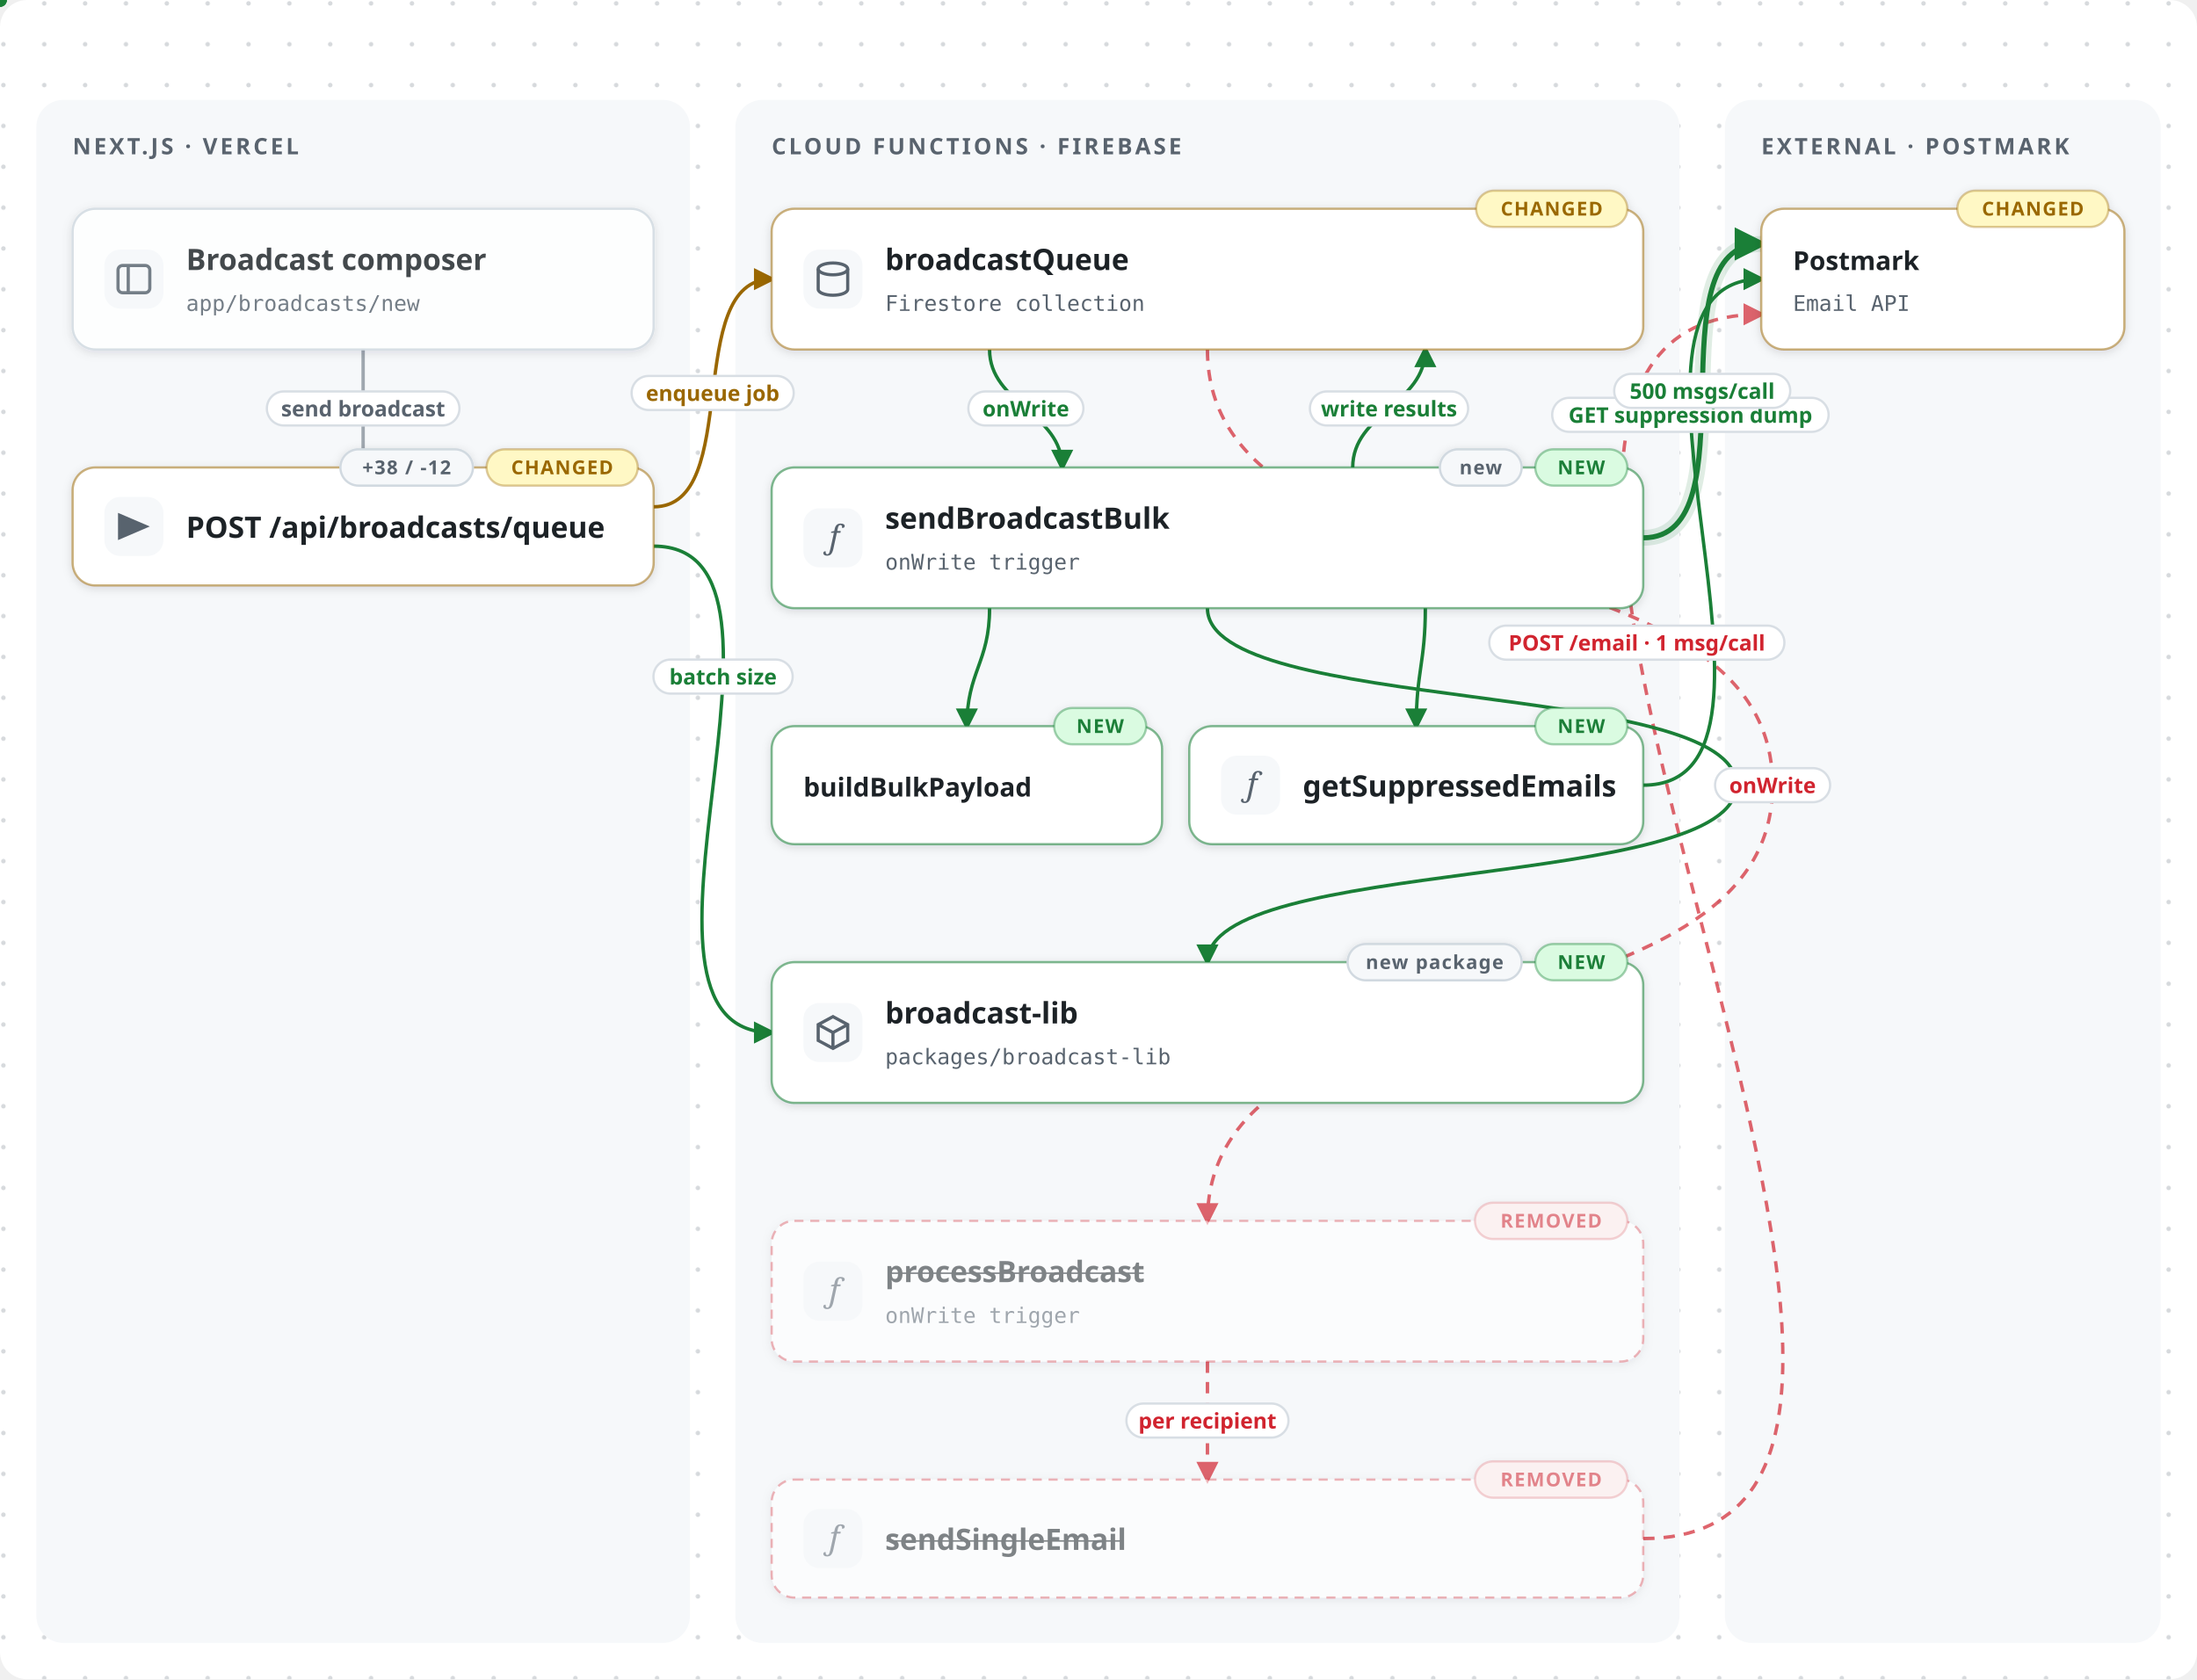
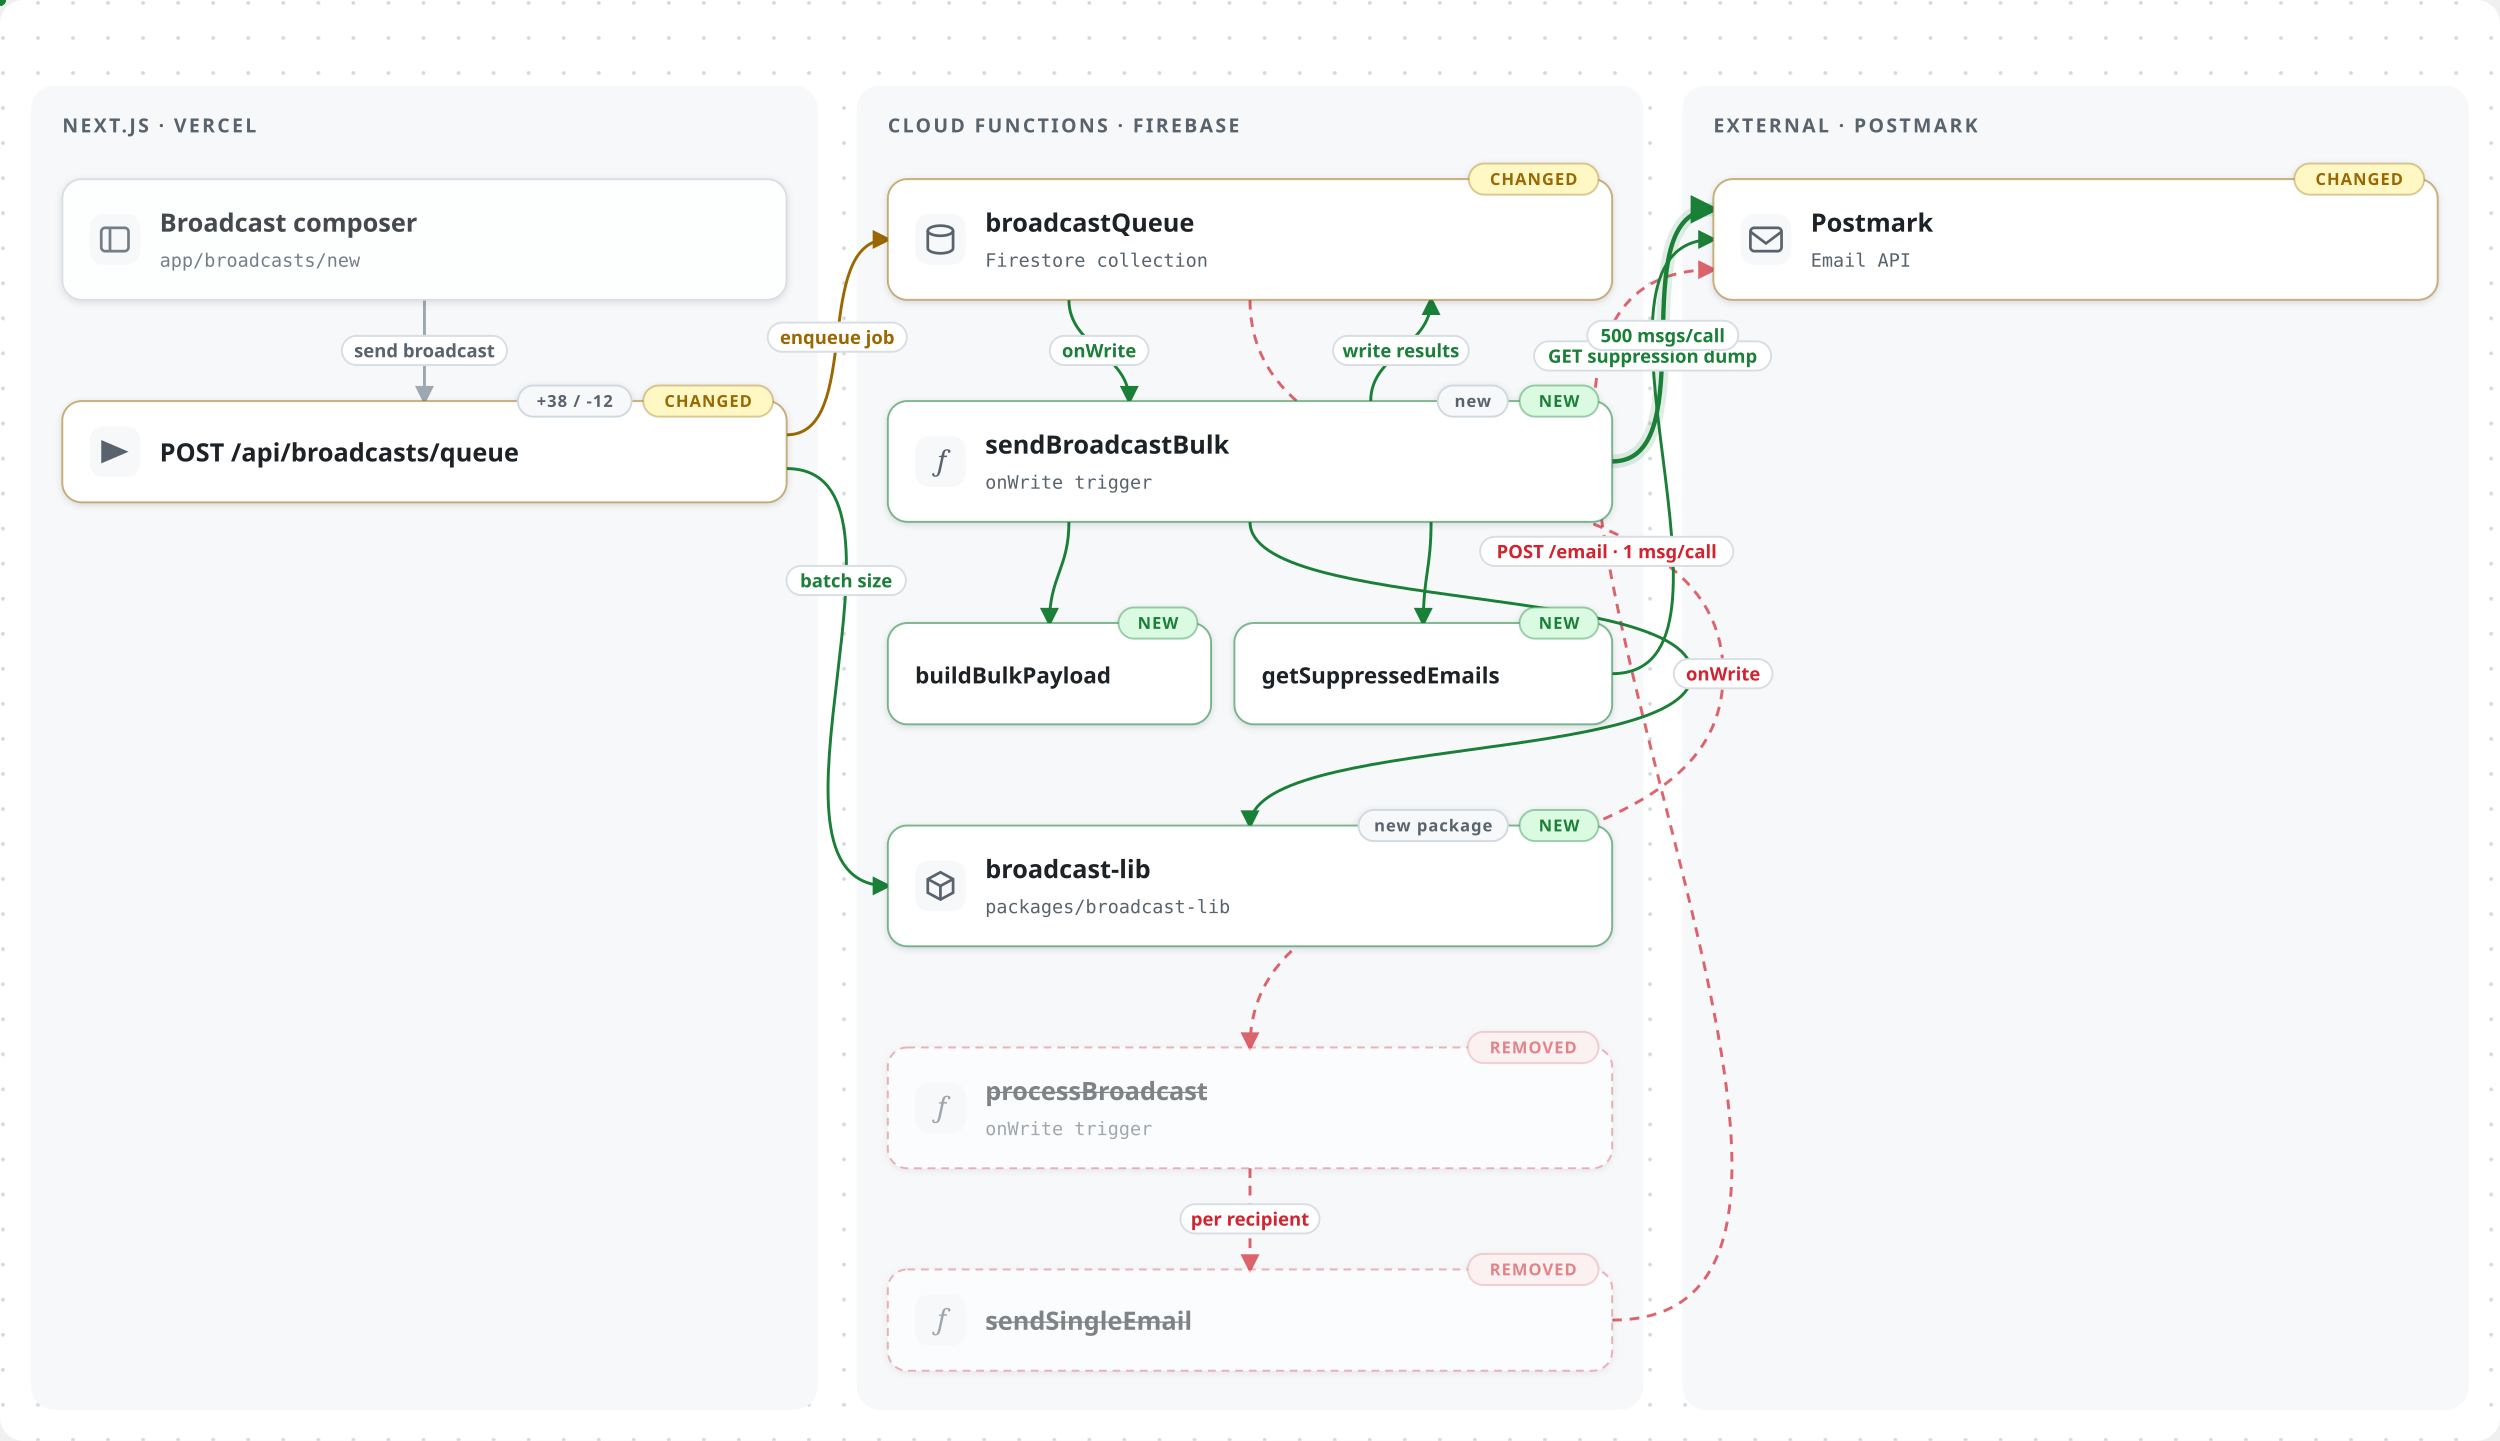
- <svg xmlns="http://www.w3.org/2000/svg" viewBox="0 0 968 740" width="968" height="740" role="img" aria-label="Architecture — blast radius">
+ <svg xmlns="http://www.w3.org/2000/svg" viewBox="0 0 1284 740" width="1284" height="740" role="img" aria-label="Architecture — blast radius">
  <style>text{font-family:-apple-system, BlinkMacSystemFont, "Segoe UI", "Noto Sans", Helvetica, Arial, sans-serif}.lanebox{fill:#f6f8fa}.lanelabel{font-size:10px;font-weight:700;letter-spacing:.12em;fill:#59636e}.card{fill:#ffffff;stroke:#d1d9e0;stroke-width:1}.card-added{stroke:#1a7f37;stroke-opacity:.55}.card-modified{stroke:#9a6700;stroke-opacity:.5}.ghost{opacity:.55}.ghost .card{stroke:#d1242f;stroke-dasharray:4 3;stroke-opacity:.6}.context{opacity:.82}.ntitle{font-weight:600;fill:#1f2328}.strike{text-decoration:line-through}.nsub{font-size:9.5px;fill:#59636e;font-family:ui-monospace, SFMono-Regular, "SF Mono", Menlo, Consolas, monospace}.chip{fill:#f6f8fa}.glyph{fill:#59636e}.glyph-stroke{stroke:#59636e;stroke-width:1.4;fill:none}.bdg text{font-size:8.5px;font-weight:700;letter-spacing:.06em}.bdg rect{stroke-width:1}.bdg-added rect{fill:#dafbe1;stroke:rgba(31,136,61,.4)}.bdg-added text{fill:#1a7f37}.bdg-modified rect{fill:#fff8c5;stroke:rgba(154,103,0,.35)}.bdg-modified text{fill:#9a6700}.bdg-removed rect{fill:#ffebe9;stroke:rgba(209,36,47,.35)}.bdg-removed text{fill:#d1242f}.bdg-neutral rect{fill:#f6f8fa;stroke:#d1d9e0}.bdg-neutral text{fill:#59636e}.edge{fill:none;stroke-width:1.5}.edge-added{stroke:#1a7f37}.edge-modified{stroke:#9a6700}.edge-removed{stroke:#d1242f;stroke-dasharray:5 4;opacity:.7}.edge-neutral{stroke:#8c959f}.hero{stroke-width:2.25}.faded{opacity:.45}.glow{fill:none;stroke-width:7;opacity:.14}.msg-self{font-size:11px;fill:#1f2328}.lpill{fill:#ffffff;stroke:#d8dee4;stroke-width:1}.ltext{font-size:9.5px;font-weight:600;fill:#59636e}.ltext-added{fill:#1a7f37}.ltext-modified{fill:#9a6700}.ltext-removed{fill:#d1242f}.cardsh{filter:drop-shadow(0 1px 2px rgba(31,35,40,.14))}.pcard{fill:#ffffff;stroke:#d1d9e0;stroke-width:1}.ptitle{font-size:12px;font-weight:600;fill:#1f2328;text-anchor:middle}.lifeline{stroke:#d1d9e0;stroke-width:1;stroke-dasharray:3 4}.actbar{fill:#dafbe1;stroke:rgba(31,136,61,.4)}.msg{fill:none;stroke-width:1.4}.msg-return{stroke-dasharray:4 3;opacity:.8}.msg-label{font-size:11px;fill:#1f2328;text-anchor:middle}.msg-strong{stroke-width:2}</style>
  <defs>
    <pattern id="dots" width="18" height="18" patternUnits="userSpaceOnUse">
      <circle cx="1.5" cy="1.5" r="1" fill="rgba(140,149,159,.35)" />
    </pattern>
    <marker id="mk-added" viewBox="0 0 10 10" refX="8" refY="5" markerWidth="6.5" markerHeight="6.5" orient="auto-start-reverse">
      <path d="M0,0 L10,5 L0,10 z" fill="#1a7f37" />
    </marker>
    <marker id="mk-modified" viewBox="0 0 10 10" refX="8" refY="5" markerWidth="6.5" markerHeight="6.5" orient="auto-start-reverse">
      <path d="M0,0 L10,5 L0,10 z" fill="#9a6700" />
    </marker>
    <marker id="mk-removed" viewBox="0 0 10 10" refX="8" refY="5" markerWidth="6.5" markerHeight="6.5" orient="auto-start-reverse">
      <path d="M0,0 L10,5 L0,10 z" fill="#d1242f" />
    </marker>
    <marker id="mk-neutral" viewBox="0 0 10 10" refX="8" refY="5" markerWidth="6.5" markerHeight="6.5" orient="auto-start-reverse">
      <path d="M0,0 L10,5 L0,10 z" fill="#8c959f" />
    </marker>
  </defs>
-   <rect x="0" y="0" width="968" height="740" rx="12" fill="#ffffff" />
-   <rect x="0" y="0" width="968" height="740" rx="12" fill="url(#dots)" />
-   <g>
-     <rect class="lanebox" x="16" y="44" width="288" height="680" rx="12" />
+   <rect x="0" y="0" width="1284" height="740" rx="12" fill="#ffffff" />
+   <rect x="0" y="0" width="1284" height="740" rx="12" fill="url(#dots)" />
+   <g>
+     <rect class="lanebox" x="16" y="44" width="404" height="680" rx="12" />
    <text class="lanelabel" x="32" y="68">NEXT.JS · VERCEL</text>
-     <rect class="lanebox" x="324" y="44" width="416" height="680" rx="12" />
-     <text class="lanelabel" x="340" y="68">CLOUD FUNCTIONS · FIREBASE</text>
-     <rect class="lanebox" x="760" y="44" width="192" height="680" rx="12" />
-     <text class="lanelabel" x="776" y="68">EXTERNAL · POSTMARK</text>
-   </g>
-   <g>
-     <path class="edge edge-neutral context" d="M160,154 L160,206" marker-end="url(#mk-neutral)" />
-     <path class="edge edge-modified" d="M288,223.33 C327.55,223.33 300.45,123 340,123" marker-end="url(#mk-modified)" />
-     <path class="edge edge-added" d="M288,240.67 C365.19,240.67 262.81,455 340,455" marker-end="url(#mk-added)" />
-     <path class="edge edge-added" d="M436,154 C436,178 468,182 468,206" marker-end="url(#mk-added)" />
-     <path class="edge edge-removed" d="M532,154 C532,269.2 781,230.8 781,346 C781,461.2 532,422.8 532,538" marker-end="url(#mk-removed)" />
-     <path class="edge edge-removed" d="M532,600 L532,652" marker-end="url(#mk-removed)" />
-     <path class="edge edge-removed" d="M724,678 C913.7,678 586.3,138.5 776,138.5" marker-end="url(#mk-removed)" />
-     <path class="edge edge-added" d="M436,268 C436,292 426,296 426,320" marker-end="url(#mk-added)" />
-     <path class="edge edge-added" d="M628,268 C628,292 624,296 624,320" marker-end="url(#mk-added)" />
-     <path class="edge edge-added" d="M532,268 C532,314.8 765,299.2 765,346 C765,392.8 532,377.2 532,424" marker-end="url(#mk-added)" />
-     <path class="edge edge-added" d="M724,346 C804.14,346 695.86,123 776,123" marker-end="url(#mk-added)" />
+     <rect class="lanebox" x="440" y="44" width="404" height="680" rx="12" />
+     <text class="lanelabel" x="456" y="68">CLOUD FUNCTIONS · FIREBASE</text>
+     <rect class="lanebox" x="864" y="44" width="404" height="680" rx="12" />
+     <text class="lanelabel" x="880" y="68">EXTERNAL · POSTMARK</text>
+   </g>
+   <g>
+     <path class="edge edge-neutral context" d="M218,154 L218,206" marker-end="url(#mk-neutral)" />
+     <path class="edge edge-modified" d="M404,223.33 C443.55,223.33 416.45,123 456,123" marker-end="url(#mk-modified)" />
+     <path class="edge edge-added" d="M404,240.67 C481.19,240.67 378.81,455 456,455" marker-end="url(#mk-added)" />
+     <path class="edge edge-added" d="M549,154 C549,178 580,182 580,206" marker-end="url(#mk-added)" />
+     <path class="edge edge-removed" d="M642,154 C642,269.2 885,230.8 885,346 C885,461.2 642,422.8 642,538" marker-end="url(#mk-removed)" />
+     <path class="edge edge-removed" d="M642,600 L642,652" marker-end="url(#mk-removed)" />
+     <path class="edge edge-removed" d="M828,678 C1017.7,678 690.3,138.5 880,138.5" marker-end="url(#mk-removed)" />
+     <path class="edge edge-added" d="M549,268 C549,292 539,296 539,320" marker-end="url(#mk-added)" />
+     <path class="edge edge-added" d="M735,268 C735,292 731,296 731,320" marker-end="url(#mk-added)" />
+     <path class="edge edge-added" d="M642,268 C642,314.8 869,299.2 869,346 C869,392.8 642,377.2 642,424" marker-end="url(#mk-added)" />
+     <path class="edge edge-added" d="M828,346 C908.14,346 799.86,123 880,123" marker-end="url(#mk-added)" />
    <circle r="2.6" fill="#1a7f37">
-       <animateMotion dur="1.6s" repeatCount="indefinite" path="M724,346 C804.14,346 695.86,123 776,123" />
-     </circle>
-     <path class="glow" stroke="#1a7f37" d="M724,237 C772.84,237 727.16,107.5 776,107.5" />
-     <path class="edge edge-added hero" d="M724,237 C772.84,237 727.16,107.5 776,107.5" marker-end="url(#mk-added)" />
+       <animateMotion dur="1.6s" repeatCount="indefinite" path="M828,346 C908.14,346 799.86,123 880,123" />
+     </circle>
+     <path class="glow" stroke="#1a7f37" d="M828,237 C876.84,237 831.16,107.5 880,107.5" />
+     <path class="edge edge-added hero" d="M828,237 C876.84,237 831.16,107.5 880,107.5" marker-end="url(#mk-added)" />
    <circle r="3" fill="#1a7f37">
-       <animateMotion dur="2.1s" repeatCount="indefinite" path="M724,237 C772.84,237 727.16,107.5 776,107.5" />
+       <animateMotion dur="2.1s" repeatCount="indefinite" path="M828,237 C876.84,237 831.16,107.5 880,107.5" />
    </circle>
    <circle r="3" fill="#1a7f37">
-       <animateMotion dur="2.1s" begin="0.7s" repeatCount="indefinite" path="M724,237 C772.84,237 727.16,107.5 776,107.5" />
+       <animateMotion dur="2.1s" begin="0.7s" repeatCount="indefinite" path="M828,237 C876.84,237 831.16,107.5 880,107.5" />
    </circle>
    <circle r="3" fill="#1a7f37">
-       <animateMotion dur="2.1s" begin="1.4s" repeatCount="indefinite" path="M724,237 C772.84,237 727.16,107.5 776,107.5" />
-     </circle>
-     <path class="edge edge-added" d="M596,206 C596,182 628,178 628,154" marker-end="url(#mk-added)" />
+       <animateMotion dur="2.1s" begin="1.4s" repeatCount="indefinite" path="M828,237 C876.84,237 831.16,107.5 880,107.5" />
+     </circle>
+     <path class="edge edge-added" d="M704,206 C704,182 735,178 735,154" marker-end="url(#mk-added)" />
  </g>
  <g>
    <g class="cardsh context">
-       <rect class="card" x="32" y="92" width="256" height="62" rx="10" />
+       <rect class="card" x="32" y="92" width="372" height="62" rx="10" />
      <rect class="chip" x="46" y="110" width="26" height="26" rx="7" />
      <g>
        <rect class="glyph-stroke" x="52" y="117" width="14" height="12" rx="2" />
        <path class="glyph-stroke" d="M56.5,117 v12" />
      </g>
      <text class="ntitle" x="82" y="119" font-size="13">Broadcast composer</text>
      <text class="nsub" x="82" y="137">app/broadcasts/new</text>
    </g>
    <g class="cardsh">
-       <rect class="card card-modified" x="32" y="206" width="256" height="52" rx="10" />
+       <rect class="card card-modified" x="32" y="206" width="372" height="52" rx="10" />
      <rect class="chip" x="46" y="219" width="26" height="26" rx="7" />
      <g>
        <path class="glyph" d="M52,226 L66,232 L52,238 Z" />
      </g>
      <text class="ntitle" x="82" y="237" font-size="13">POST /api/broadcasts/queue</text>
      <g class="bdg bdg-neutral">
-         <rect x="149.98" y="198" width="58.4" height="16" rx="8" />
-         <text x="179.18" y="209" text-anchor="middle">+38 / -12</text>
+         <rect x="265.98" y="198" width="58.4" height="16" rx="8" />
+         <text x="295.18" y="209" text-anchor="middle">+38 / -12</text>
      </g>
      <g class="bdg bdg-modified">
-         <rect x="214.38" y="198" width="66.62" height="16" rx="8" />
-         <text x="247.69" y="209" text-anchor="middle">CHANGED</text>
-       </g>
-     </g>
-     <g class="cardsh">
-       <rect class="card card-modified" x="340" y="92" width="384" height="62" rx="10" />
-       <rect class="chip" x="354" y="110" width="26" height="26" rx="7" />
-       <g>
-         <ellipse class="glyph-stroke" cx="367" cy="118.5" rx="6.5" ry="2.6" />
-         <path class="glyph-stroke" d="M360.5,118.5 v9 a6.5,2.6 0 0 0 13 0 v-9" />
-       </g>
-       <text class="ntitle" x="390" y="119" font-size="13">broadcastQueue</text>
-       <text class="nsub" x="390" y="137">Firestore collection</text>
+         <rect x="330.38" y="198" width="66.62" height="16" rx="8" />
+         <text x="363.69" y="209" text-anchor="middle">CHANGED</text>
+       </g>
+     </g>
+     <g class="cardsh">
+       <rect class="card card-modified" x="456" y="92" width="372" height="62" rx="10" />
+       <rect class="chip" x="470" y="110" width="26" height="26" rx="7" />
+       <g>
+         <ellipse class="glyph-stroke" cx="483" cy="118.5" rx="6.5" ry="2.6" />
+         <path class="glyph-stroke" d="M476.5,118.5 v9 a6.5,2.6 0 0 0 13 0 v-9" />
+       </g>
+       <text class="ntitle" x="506" y="119" font-size="13">broadcastQueue</text>
+       <text class="nsub" x="506" y="137">Firestore collection</text>
      <g class="bdg bdg-modified">
-         <rect x="650.38" y="84" width="66.62" height="16" rx="8" />
-         <text x="683.69" y="95" text-anchor="middle">CHANGED</text>
-       </g>
-     </g>
-     <g class="cardsh">
-       <rect class="card card-added" x="340" y="206" width="384" height="62" rx="10" />
-       <rect class="chip" x="354" y="224" width="26" height="26" rx="7" />
-       <g>
-         <text class="glyph" x="367" y="241.5" text-anchor="middle" style="font-size:14px;font-style:italic;font-family:Georgia,serif">ƒ</text>
-       </g>
-       <text class="ntitle" x="390" y="233" font-size="13">sendBroadcastBulk</text>
-       <text class="nsub" x="390" y="251">onWrite trigger</text>
+         <rect x="754.38" y="84" width="66.62" height="16" rx="8" />
+         <text x="787.69" y="95" text-anchor="middle">CHANGED</text>
+       </g>
+     </g>
+     <g class="cardsh">
+       <rect class="card card-added" x="456" y="206" width="372" height="62" rx="10" />
+       <rect class="chip" x="470" y="224" width="26" height="26" rx="7" />
+       <g>
+         <text class="glyph" x="483" y="241.5" text-anchor="middle" style="font-size:14px;font-style:italic;font-family:Georgia,serif">ƒ</text>
+       </g>
+       <text class="ntitle" x="506" y="233" font-size="13">sendBroadcastBulk</text>
+       <text class="nsub" x="506" y="251">onWrite trigger</text>
      <g class="bdg bdg-neutral">
-         <rect x="634.4" y="198" width="36.05" height="16" rx="8" />
-         <text x="652.42" y="209" text-anchor="middle">new</text>
-       </g>
-       <g class="bdg bdg-added">
-         <rect x="676.45" y="198" width="40.55" height="16" rx="8" />
-         <text x="696.72" y="209" text-anchor="middle">NEW</text>
-       </g>
-     </g>
-     <g class="cardsh">
-       <rect class="card card-added" x="340" y="320" width="172" height="52" rx="10" />
-       <text class="ntitle" x="354" y="351" font-size="11.5">buildBulkPayload</text>
-       <g class="bdg bdg-added">
-         <rect x="464.45" y="312" width="40.55" height="16" rx="8" />
-         <text x="484.73" y="323" text-anchor="middle">NEW</text>
-       </g>
-     </g>
-     <g class="cardsh">
-       <rect class="card card-added" x="524" y="320" width="200" height="52" rx="10" />
-       <rect class="chip" x="538" y="333" width="26" height="26" rx="7" />
-       <g>
-         <text class="glyph" x="551" y="350.5" text-anchor="middle" style="font-size:14px;font-style:italic;font-family:Georgia,serif">ƒ</text>
-       </g>
-       <text class="ntitle" x="574" y="351" font-size="13">getSuppressedEmails</text>
-       <g class="bdg bdg-added">
-         <rect x="676.45" y="312" width="40.55" height="16" rx="8" />
-         <text x="696.73" y="323" text-anchor="middle">NEW</text>
-       </g>
-     </g>
-     <g class="cardsh">
-       <rect class="card card-added" x="340" y="424" width="384" height="62" rx="10" />
-       <rect class="chip" x="354" y="442" width="26" height="26" rx="7" />
-       <g>
-         <path class="glyph-stroke" d="M367,448 l6.5,3.5 v7 l-6.5,3.5 l-6.5,-3.5 v-7 Z" />
-         <path class="glyph-stroke" d="M360.5,451.5 l6.5,3.5 l6.5,-3.5" />
-         <path class="glyph-stroke" d="M367,455 v7" />
-       </g>
-       <text class="ntitle" x="390" y="451" font-size="13">broadcast-lib</text>
-       <text class="nsub" x="390" y="469">packages/broadcast-lib</text>
+         <rect x="738.4" y="198" width="36.05" height="16" rx="8" />
+         <text x="756.43" y="209" text-anchor="middle">new</text>
+       </g>
+       <g class="bdg bdg-added">
+         <rect x="780.45" y="198" width="40.55" height="16" rx="8" />
+         <text x="800.72" y="209" text-anchor="middle">NEW</text>
+       </g>
+     </g>
+     <g class="cardsh">
+       <rect class="card card-added" x="456" y="320" width="166" height="52" rx="10" />
+       <text class="ntitle" x="470" y="351" font-size="11.5">buildBulkPayload</text>
+       <g class="bdg bdg-added">
+         <rect x="574.45" y="312" width="40.55" height="16" rx="8" />
+         <text x="594.73" y="323" text-anchor="middle">NEW</text>
+       </g>
+     </g>
+     <g class="cardsh">
+       <rect class="card card-added" x="634" y="320" width="194" height="52" rx="10" />
+       <text class="ntitle" x="648" y="351" font-size="11.5">getSuppressedEmails</text>
+       <g class="bdg bdg-added">
+         <rect x="780.45" y="312" width="40.55" height="16" rx="8" />
+         <text x="800.73" y="323" text-anchor="middle">NEW</text>
+       </g>
+     </g>
+     <g class="cardsh">
+       <rect class="card card-added" x="456" y="424" width="372" height="62" rx="10" />
+       <rect class="chip" x="470" y="442" width="26" height="26" rx="7" />
+       <g>
+         <path class="glyph-stroke" d="M483,448 l6.5,3.5 v7 l-6.5,3.5 l-6.5,-3.5 v-7 Z" />
+         <path class="glyph-stroke" d="M476.5,451.5 l6.5,3.5 l6.5,-3.5" />
+         <path class="glyph-stroke" d="M483,455 v7" />
+       </g>
+       <text class="ntitle" x="506" y="451" font-size="13">broadcast-lib</text>
+       <text class="nsub" x="506" y="469">packages/broadcast-lib</text>
      <g class="bdg bdg-neutral">
-         <rect x="593.75" y="416" width="76.7" height="16" rx="8" />
-         <text x="632.1" y="427" text-anchor="middle">new package</text>
-       </g>
-       <g class="bdg bdg-added">
-         <rect x="676.45" y="416" width="40.55" height="16" rx="8" />
-         <text x="696.73" y="427" text-anchor="middle">NEW</text>
+         <rect x="697.75" y="416" width="76.7" height="16" rx="8" />
+         <text x="736.1" y="427" text-anchor="middle">new package</text>
+       </g>
+       <g class="bdg bdg-added">
+         <rect x="780.45" y="416" width="40.55" height="16" rx="8" />
+         <text x="800.73" y="427" text-anchor="middle">NEW</text>
      </g>
    </g>
    <g class="cardsh ghost">
-       <rect class="card" x="340" y="538" width="384" height="62" rx="10" />
-       <rect class="chip" x="354" y="556" width="26" height="26" rx="7" />
-       <g>
-         <text class="glyph" x="367" y="573.5" text-anchor="middle" style="font-size:14px;font-style:italic;font-family:Georgia,serif">ƒ</text>
-       </g>
-       <text class="ntitle strike" x="390" y="565" font-size="13">processBroadcast</text>
-       <text class="nsub" x="390" y="583">onWrite trigger</text>
+       <rect class="card" x="456" y="538" width="372" height="62" rx="10" />
+       <rect class="chip" x="470" y="556" width="26" height="26" rx="7" />
+       <g>
+         <text class="glyph" x="483" y="573.5" text-anchor="middle" style="font-size:14px;font-style:italic;font-family:Georgia,serif">ƒ</text>
+       </g>
+       <text class="ntitle strike" x="506" y="565" font-size="13">processBroadcast</text>
+       <text class="nsub" x="506" y="583">onWrite trigger</text>
      <g class="bdg bdg-removed">
-         <rect x="649.88" y="530" width="67.12" height="16" rx="8" />
-         <text x="683.44" y="541" text-anchor="middle">REMOVED</text>
+         <rect x="753.88" y="530" width="67.12" height="16" rx="8" />
+         <text x="787.44" y="541" text-anchor="middle">REMOVED</text>
      </g>
    </g>
    <g class="cardsh ghost">
-       <rect class="card" x="340" y="652" width="384" height="52" rx="10" />
-       <rect class="chip" x="354" y="665" width="26" height="26" rx="7" />
-       <g>
-         <text class="glyph" x="367" y="682.5" text-anchor="middle" style="font-size:14px;font-style:italic;font-family:Georgia,serif">ƒ</text>
-       </g>
-       <text class="ntitle strike" x="390" y="683" font-size="13">sendSingleEmail</text>
+       <rect class="card" x="456" y="652" width="372" height="52" rx="10" />
+       <rect class="chip" x="470" y="665" width="26" height="26" rx="7" />
+       <g>
+         <text class="glyph" x="483" y="682.5" text-anchor="middle" style="font-size:14px;font-style:italic;font-family:Georgia,serif">ƒ</text>
+       </g>
+       <text class="ntitle strike" x="506" y="683" font-size="13">sendSingleEmail</text>
      <g class="bdg bdg-removed">
-         <rect x="649.88" y="644" width="67.12" height="16" rx="8" />
-         <text x="683.44" y="655" text-anchor="middle">REMOVED</text>
-       </g>
-     </g>
-     <g class="cardsh">
-       <rect class="card card-modified" x="776" y="92" width="160" height="62" rx="10" />
-       <text class="ntitle" x="790" y="119" font-size="11.5">Postmark</text>
-       <text class="nsub" x="790" y="137">Email API</text>
+         <rect x="753.88" y="644" width="67.12" height="16" rx="8" />
+         <text x="787.44" y="655" text-anchor="middle">REMOVED</text>
+       </g>
+     </g>
+     <g class="cardsh">
+       <rect class="card card-modified" x="880" y="92" width="372" height="62" rx="10" />
+       <rect class="chip" x="894" y="110" width="26" height="26" rx="7" />
+       <g>
+         <rect class="glyph-stroke" x="899" y="117" width="16" height="12" rx="2" />
+         <path class="glyph-stroke" d="M899,119 l8,6 8,-6" />
+       </g>
+       <text class="ntitle" x="930" y="119" font-size="13">Postmark</text>
+       <text class="nsub" x="930" y="137">Email API</text>
      <g class="bdg bdg-modified">
-         <rect x="862.38" y="84" width="66.62" height="16" rx="8" />
-         <text x="895.69" y="95" text-anchor="middle">CHANGED</text>
-       </g>
-     </g>
-   </g>
-   <g>
-     <g>
-       <rect class="lpill" x="117.58" y="172.5" width="84.85" height="15" rx="7.5" />
-       <text class="ltext" x="160" y="183.5" text-anchor="middle">send broadcast</text>
-     </g>
-     <g>
-       <rect class="lpill" x="278.28" y="165.67" width="71.43" height="15" rx="7.5" />
-       <text class="ltext ltext-modified" x="314" y="176.67" text-anchor="middle">enqueue job</text>
-     </g>
-     <g>
-       <rect class="lpill" x="287.91" y="290.65" width="61.34" height="15" rx="7.5" />
-       <text class="ltext ltext-added" x="318.58" y="301.65" text-anchor="middle">batch size</text>
-     </g>
-     <g>
-       <rect class="lpill" x="426.66" y="172.5" width="50.69" height="15" rx="7.5" />
-       <text class="ltext ltext-added" x="452" y="183.5" text-anchor="middle">onWrite</text>
-     </g>
-     <g>
-       <rect class="lpill" x="755.66" y="338.5" width="50.69" height="15" rx="7.5" />
-       <text class="ltext ltext-removed" x="781" y="349.5" text-anchor="middle">onWrite</text>
-     </g>
-     <g>
-       <rect class="lpill" x="496.3" y="618.5" width="71.41" height="15" rx="7.5" />
-       <text class="ltext ltext-removed" x="532" y="629.5" text-anchor="middle">per recipient</text>
-     </g>
-     <g>
-       <rect class="lpill" x="656.17" y="275.69" width="130.04" height="15" rx="7.5" />
-       <text class="ltext ltext-removed" x="721.19" y="286.69" text-anchor="middle">POST /email · 1 msg/call</text>
-     </g>
-     <g>
-       <rect class="lpill" x="683.9" y="175.31" width="121.78" height="15" rx="7.5" />
-       <text class="ltext ltext-added" x="744.79" y="186.31" text-anchor="middle">GET suppression dump</text>
-     </g>
-     <g>
-       <rect class="lpill" x="711.22" y="164.75" width="77.56" height="15" rx="7.5" />
-       <text class="ltext ltext-added" x="750" y="175.75" text-anchor="middle">500 msgs/call</text>
-     </g>
-     <g>
-       <rect class="lpill" x="577.15" y="172.5" width="69.71" height="15" rx="7.5" />
-       <text class="ltext ltext-added" x="612" y="183.5" text-anchor="middle">write results</text>
+         <rect x="1178.38" y="84" width="66.62" height="16" rx="8" />
+         <text x="1211.69" y="95" text-anchor="middle">CHANGED</text>
+       </g>
+     </g>
+   </g>
+   <g>
+     <g>
+       <rect class="lpill" x="175.58" y="172.5" width="84.85" height="15" rx="7.5" />
+       <text class="ltext" x="218" y="183.5" text-anchor="middle">send broadcast</text>
+     </g>
+     <g>
+       <rect class="lpill" x="394.29" y="165.67" width="71.43" height="15" rx="7.5" />
+       <text class="ltext ltext-modified" x="430" y="176.67" text-anchor="middle">enqueue job</text>
+     </g>
+     <g>
+       <rect class="lpill" x="403.91" y="290.65" width="61.34" height="15" rx="7.5" />
+       <text class="ltext ltext-added" x="434.58" y="301.65" text-anchor="middle">batch size</text>
+     </g>
+     <g>
+       <rect class="lpill" x="539.16" y="172.5" width="50.69" height="15" rx="7.5" />
+       <text class="ltext ltext-added" x="564.5" y="183.5" text-anchor="middle">onWrite</text>
+     </g>
+     <g>
+       <rect class="lpill" x="859.66" y="338.5" width="50.69" height="15" rx="7.5" />
+       <text class="ltext ltext-removed" x="885" y="349.5" text-anchor="middle">onWrite</text>
+     </g>
+     <g>
+       <rect class="lpill" x="606.29" y="618.5" width="71.41" height="15" rx="7.5" />
+       <text class="ltext ltext-removed" x="642" y="629.5" text-anchor="middle">per recipient</text>
+     </g>
+     <g>
+       <rect class="lpill" x="760.17" y="275.69" width="130.04" height="15" rx="7.5" />
+       <text class="ltext ltext-removed" x="825.19" y="286.69" text-anchor="middle">POST /email · 1 msg/call</text>
+     </g>
+     <g>
+       <rect class="lpill" x="787.9" y="175.31" width="121.78" height="15" rx="7.5" />
+       <text class="ltext ltext-added" x="848.79" y="186.31" text-anchor="middle">GET suppression dump</text>
+     </g>
+     <g>
+       <rect class="lpill" x="815.22" y="164.75" width="77.56" height="15" rx="7.5" />
+       <text class="ltext ltext-added" x="854" y="175.75" text-anchor="middle">500 msgs/call</text>
+     </g>
+     <g>
+       <rect class="lpill" x="684.65" y="172.5" width="69.71" height="15" rx="7.5" />
+       <text class="ltext ltext-added" x="719.5" y="183.5" text-anchor="middle">write results</text>
    </g>
  </g>
</svg>
